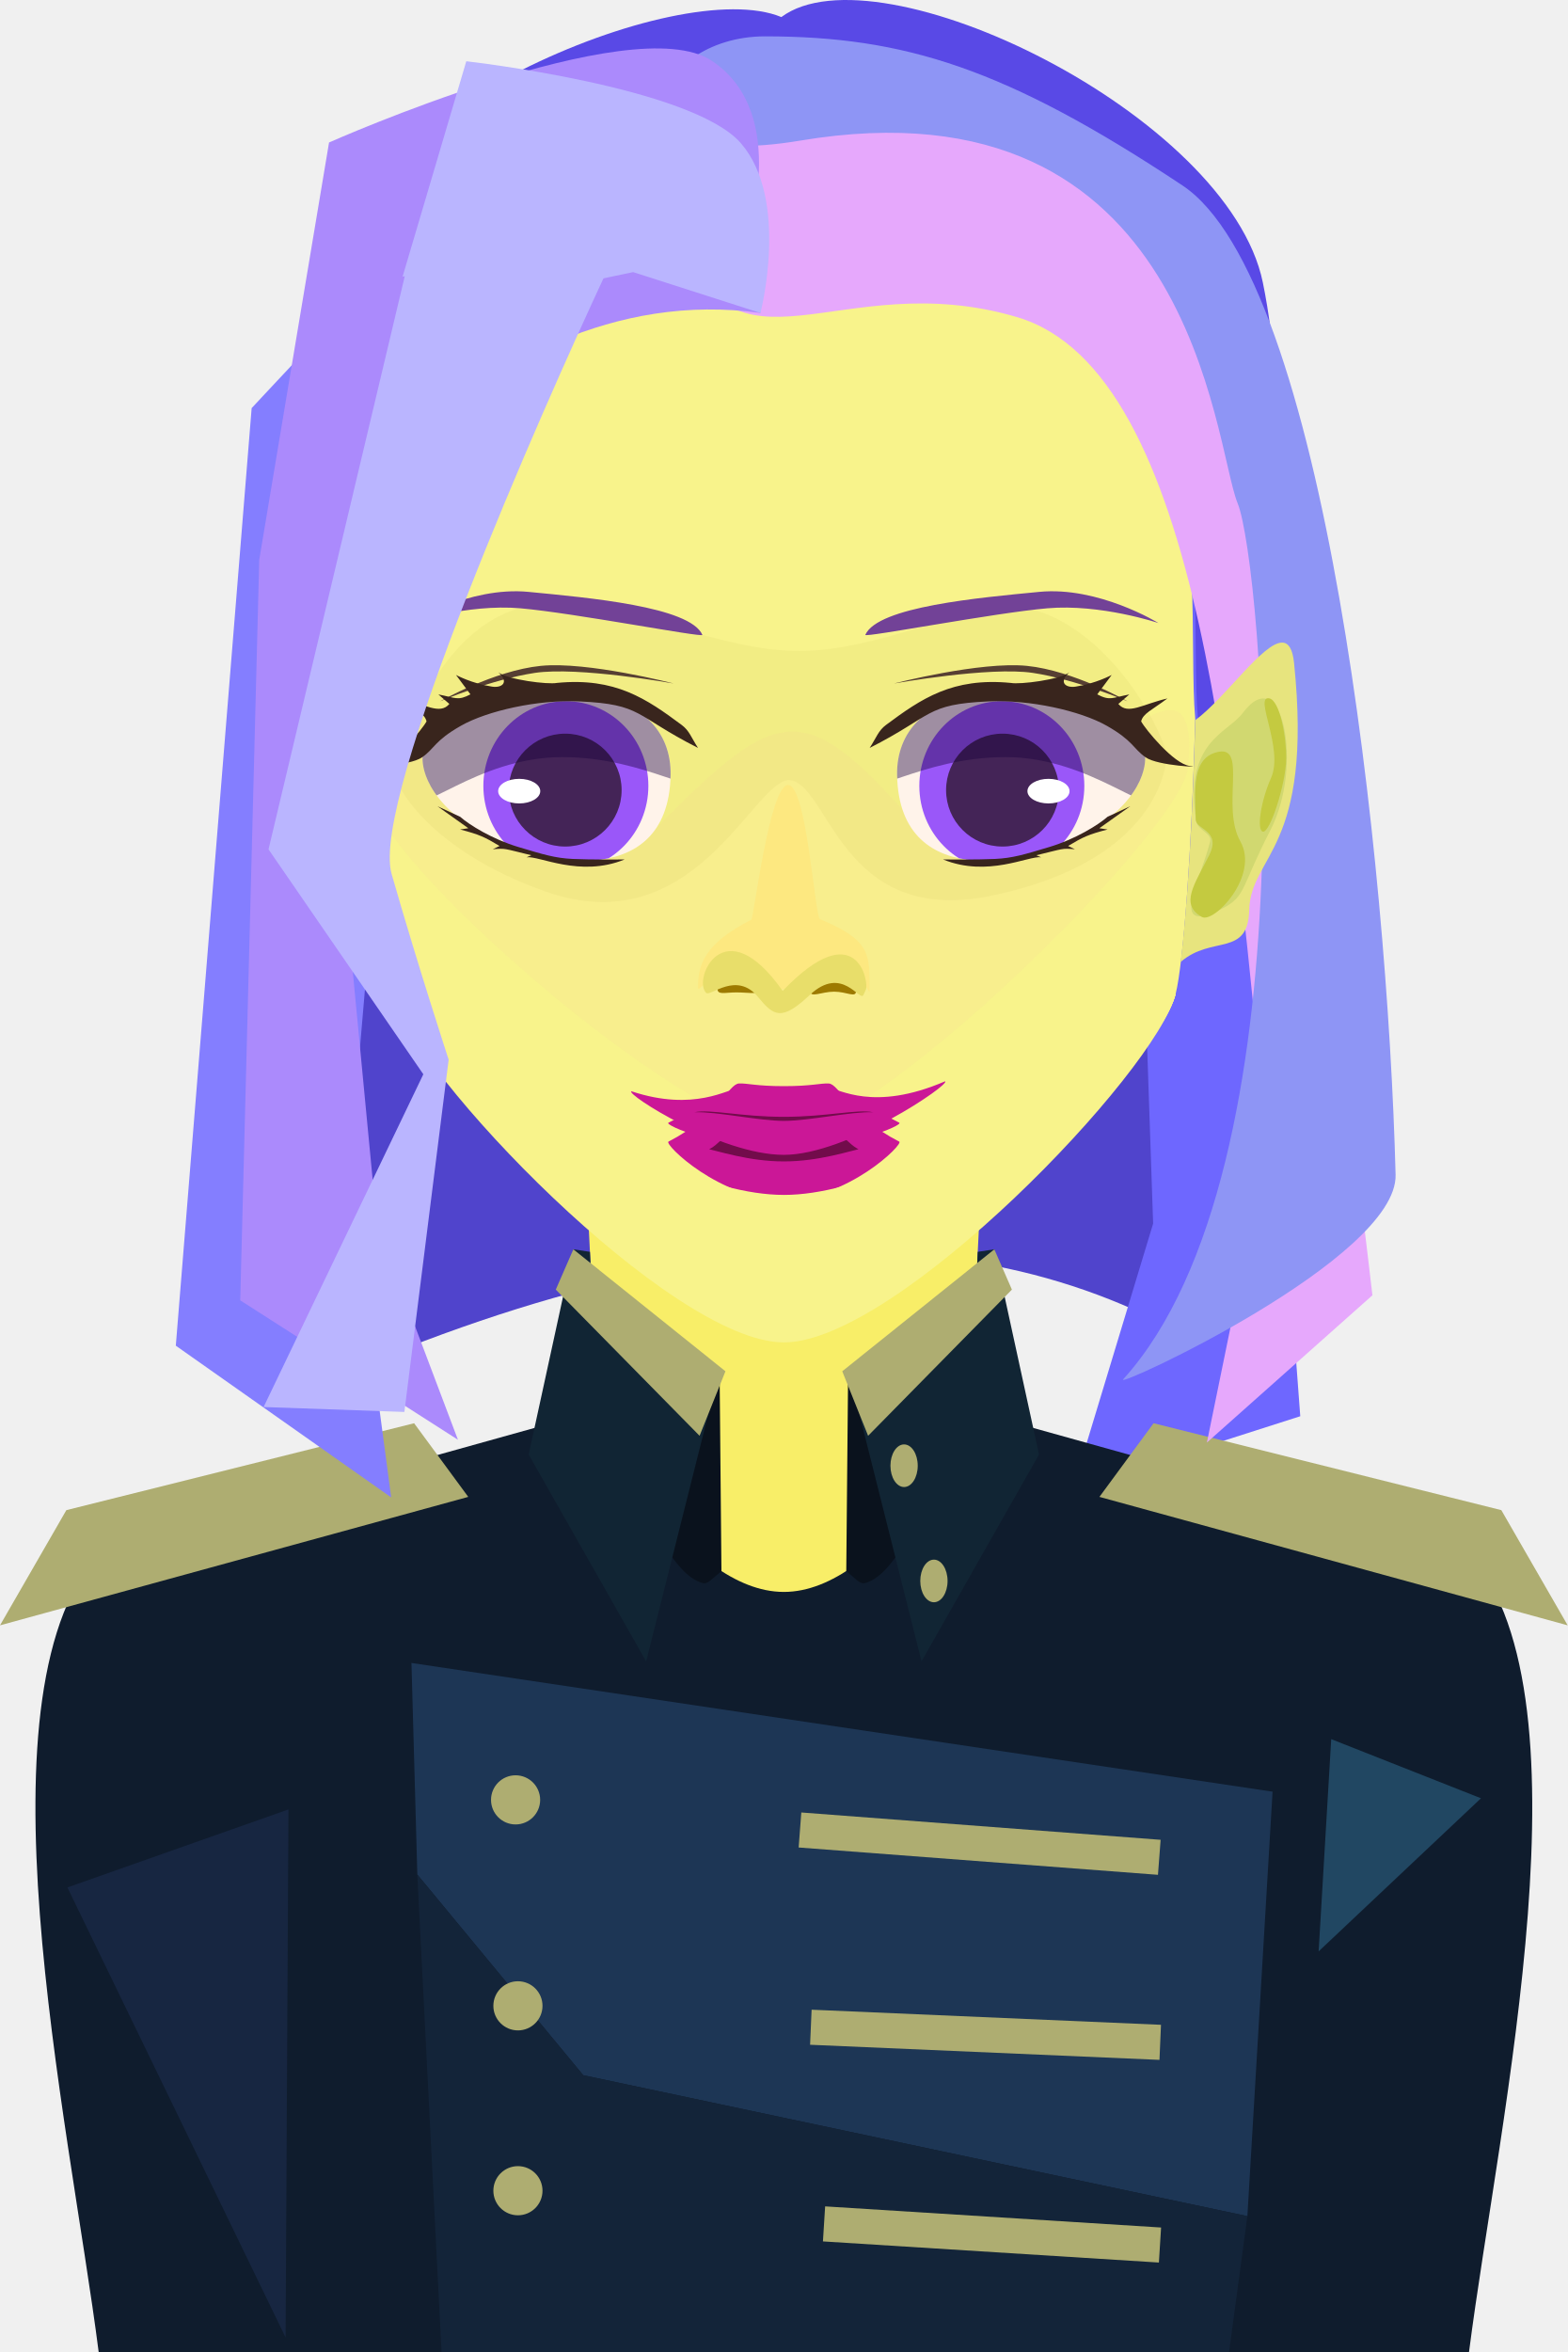
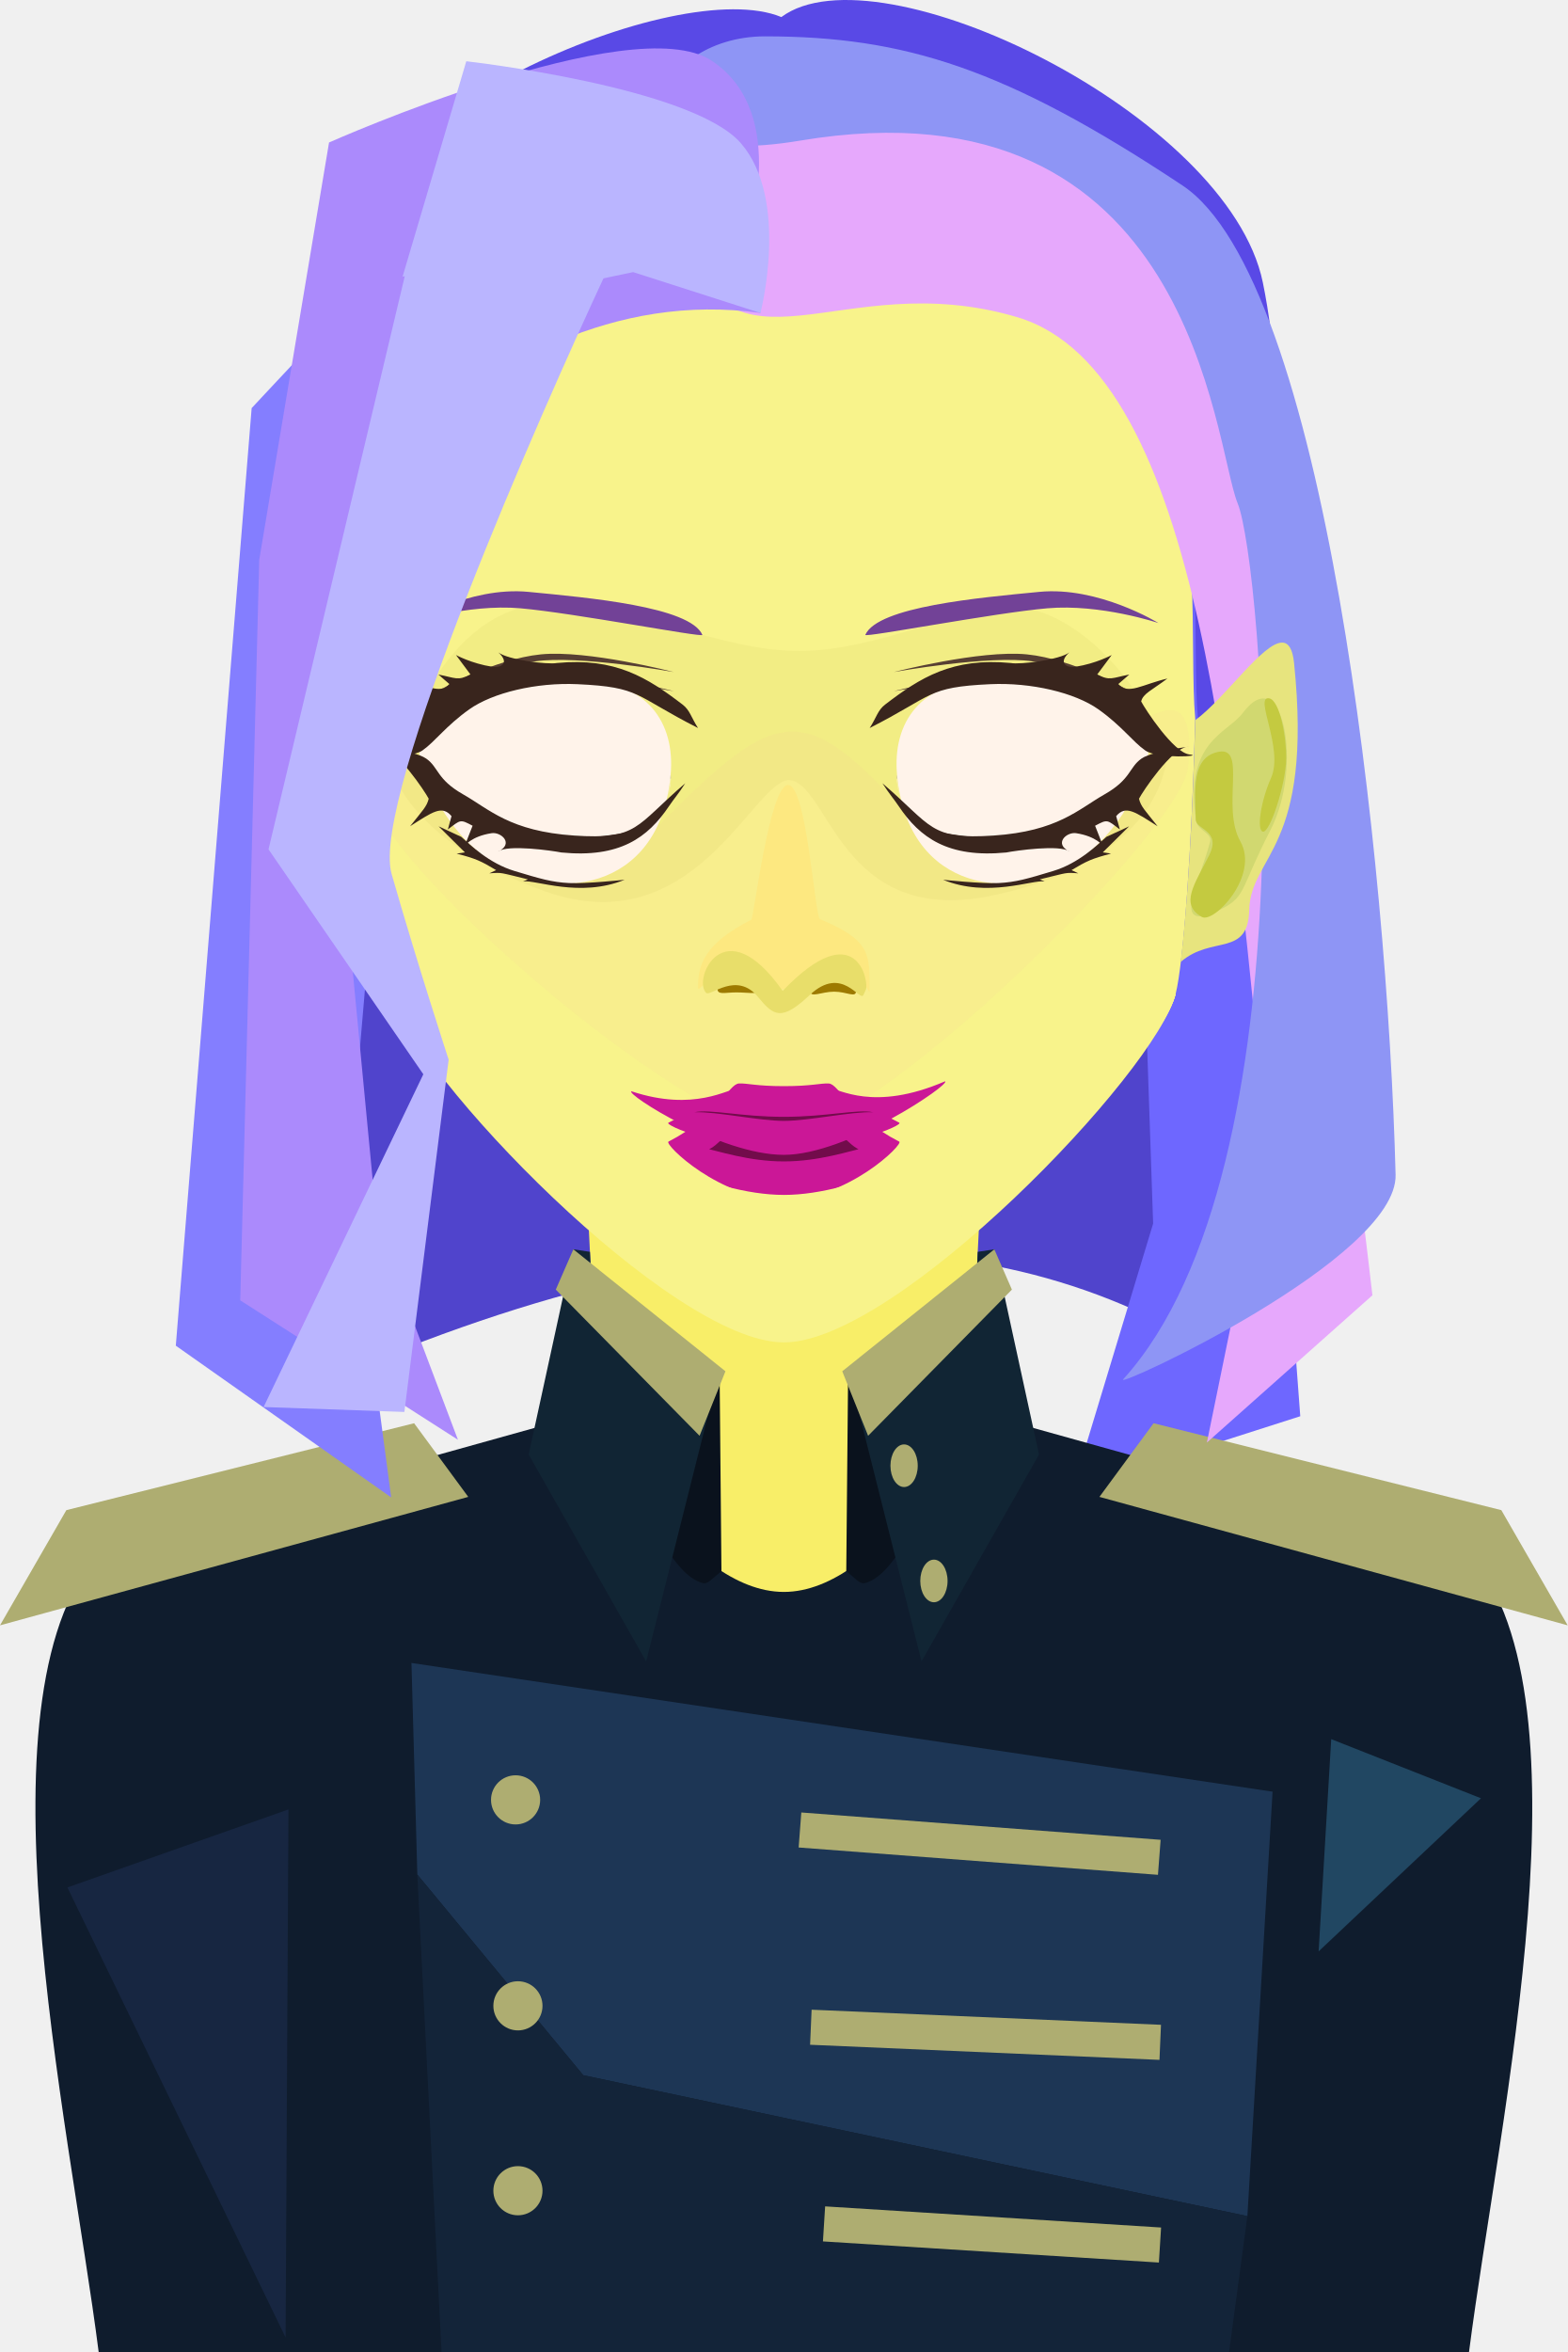
<svg xmlns="http://www.w3.org/2000/svg" viewBox="0 0 200 300">
  <defs>
    <clipPath id="d">
      <use href="#a" />
    </clipPath>
    <clipPath id="c">
      <use href="#b" />
    </clipPath>
  </defs>
  <g data-label="Hair_back">
    <path d="M100.348 5.772C70.055 5.77 47.246 32.655 47.243 44.89l-8.339 132.473c55.25-24.91 94.603-22.012 122.876 0L153.44 44.89c-.002-12.233-22.8-39.117-53.093-39.118Z" style="fill:#5044cc" />
    <path d="m155.337 39.67-11.514 19.448 3.29 96.95-10.257 33.864 29.027-9.289z" style="fill:#6e67ff" />
  </g>
  <g data-label="Torso">
    <path data-label="body" d="m100 173.26-86.805 24.215C-3.817 215.063 8.778 270.22 12.588 300h174.824c3.81-29.779 16.405-84.937-.607-102.525z" style="fill:#0f1c2d" />
    <g data-label="pads">
      <path d="m8.466 192.62 44.365-11.085 6.908 9.395L0 207.314ZM191.534 192.62l-44.365-11.085-6.908 9.395L200 207.314Z" style="fill:#aead71" />
    </g>
    <path data-label="neck" d="m73.227 118.675 3.127 62.987c0 0 11.163 21.39 23.646 21.39 12.483 0 23.646-21.39 23.646-21.39l3.127-62.987H100z" style="fill:#f8ee68" />
    <g data-label="flap">
      <path d="M52.493 212.112 162.35 228.53l-3.212 54.14-84.73-17.975-21.166-25.594Z" style="fill:#1d3655" />
      <path d="M53.24 239.102 56.33 300H156.8l2.337-17.33-84.729-17.975z" style="fill:#132439" />
      <circle cx="65.777" cy="229.575" r="3.134" style="fill:#aead71" />
      <circle cx="66.076" cy="255.845" r="3.134" style="fill:#aead71" />
      <circle cx="66.076" cy="279.428" r="3.134" style="fill:#aead71" />
      <path d="m102.229 231.184 45.84 3.485-.34 4.465-45.84-3.485zM103.542 256.34l44.573 1.926-.193 4.473-44.574-1.927zM105.268 281.426l42.86 2.696-.28 4.467-42.86-2.695z" style="fill:#aead71" />
    </g>
    <g data-label="collar">
      <path d="m91.803 174.944.236 25.446c-1.01.81-1.721 1.698-2.333 1.549-2.083-.509-3.796-3.001-4.851-4.655" style="fill:#0a121d" />
      <path d="m91.722 174.972-16.39-13.782-.068-1.517-2.117-.321-5.7 26.174 14.987 26.386z" style="fill:#112534" />
      <path d="m73.147 159.352 19.402 15.555-3.3 8.23-18.344-18.645z" style="fill:#aead71" />
      <path d="m108.201 174.944-.237 25.446c1.011.81 1.722 1.698 2.334 1.549 2.083-.509 3.796-3.001 4.85-4.655" style="fill:#0a121d" />
      <path d="m108.278 174.972 16.39-13.782.068-1.517 2.117-.321 5.7 26.174-14.987 26.386z" style="fill:#112534" />
      <path d="m126.853 159.352-19.402 15.555 3.3 8.23 18.344-18.645z" style="fill:#aead71" />
      <ellipse cx="115.34" cy="186.954" rx="1.741" ry="2.718" style="fill:#aead71" />
      <ellipse cx="119.146" cy="201.651" rx="1.741" ry="2.718" style="fill:#aead71" />
    </g>
    <path d="m168.227 248.9 20.711-19.528-19.105-7.541z" style="fill:#214762" />
    <path data-label="path30" d="m8.601 240.746 28.2-9.954-.366 67.352z" style="fill:#172641" />
  </g>
  <g data-label="Face">
    <path data-label="skin" d="M100.014 24.678c-59.78 0-50.869 48.433-52.498 67.083.437 16.632 1.516 31.106 2.5 35.002C52.565 136.846 85.575 165.56 100 165.56c14.425 0 47.44-28.715 49.988-38.798.986-3.9 2.06-18.4 2.496-35.053-1.61-18.685 7.26-67.032-52.47-67.032z" style="fill:#f8f38b" />
    <path data-label="shadow" d="M148.864 96.099c0 0 .294 13.405-22.333 18.137-19.52 4.082-20.737-14.607-25.957-14.748-4.658.46-12.028 20.788-30.803 14.281-15.47-5.362-21.321-15.051-19.467-18.02 4.021-6.444 9.024-23.219 28.014-17.915 23.314 6.513 22.98 7.512 47.573-.499 11.877-1.653 20.91 12.086 22.973 18.764z" style="fill:#826500;fill-opacity:.05" />
    <path data-label="flush" d="M151.562 97.929c-.803 7.914-40.67 47.474-51.715 46.562-13.53-1.118-52.101-35.29-52.45-43.23-1.232-27.97 26.774 14.115 34.166 6.547 18.234-18.668 20.538-19.514 36.462-1.304 8.978 10.267 35.956-32.437 33.537-8.575z" style="fill:#f7ac9f;fill-opacity:.076" />
    <g data-label="Mouth" style="fill:#cb1797">
      <g data-label="closed" style="fill:#cb1797">
        <path data-label="jaw" d="M100.014 152.412c-18.728.002-49.998-25.65-49.998-25.65 2.549 10.084 35.559 38.799 49.984 38.799 14.425 0 47.44-28.715 49.988-38.798 0 0-31.246 25.647-49.974 25.65z" style="fill:#f8f38b" />
        <path data-label="flesh" d="M95.104 139.635c-1.165.054-2.265.728-7.702 3.51-.52.265 5.64 2.867 12.598 2.867 6.957 0 13.118-2.602 12.598-2.868-5.437-2.781-6.537-3.455-7.702-3.509-.905-.042-1.852.29-4.896.29-3.044 0-3.99-.332-4.896-.29z" style="fill:#720c4b" />
        <path data-label="lips" d="M94.28 139.098c-1.361.064-2.647.85-8.999 4.1-.608.311 6.59 3.352 14.719 3.35 8.129.002 15.327-3.038 14.719-3.35-6.352-3.25-7.638-4.036-8.998-4.1-1.059-.049-2.165.339-5.721.34-3.556-.001-4.662-.39-5.72-.34zm5.72 2.958c5.515 0 6.546-.136 7.946.296-1.986-.103-4.718-.193-7.946-.193-3.228 0-5.96.09-7.946.193 1.4-.432 2.431-.296 7.946-.296z" style="fill:#cb1797" />
      </g>
      <g data-label="open">
        <path data-label="jaw" d="M100.014 158.076c-18.728.002-49.998-31.313-49.998-31.313 2.549 10.083 35.559 44.462 49.984 44.462 14.425 0 47.44-34.379 49.988-44.462 0 0-31.246 31.312-49.974 31.313z" style="fill:#f8f38b" />
        <path data-label="flesh" d="M94.275 139.083c-1.165.054-2.3 3.835-7.736 6.616-.52.266 6.504 6.77 13.461 6.77 6.957 0 13.843-6.4 13.323-6.666-5.437-2.782-6.64-6.597-7.805-6.651-.906-.043-2.474.15-5.518.151-3.044 0-4.82-.263-5.725-.22z" style="fill:#720c4b" />
        <path data-label="lips" d="M94.28 138.2c-1.361.064-2.647 4.165-8.999 7.415-.608.311 6.59 7.399 14.719 7.398 8.129 0 15.327-7.087 14.719-7.398-6.352-3.25-7.638-7.351-8.998-7.414-1.059-.05-2.165.338-5.721.339-3.556-.001-4.662-.389-5.72-.34zm5.72 2.13c5.515 0 9.049 8.542 10.984 5.889-2.746.631-6.521 1.92-10.984 1.92-4.463 0-8.238-1.29-10.984-1.92 1.935 2.653 5.47-5.89 10.984-5.89z" style="fill:#cb1797" />
      </g>
      <g data-label="smile" style="fill:#cb1797">
        <path data-label="jaw" d="M100.014 152.412c-18.728.002-49.998-25.65-49.998-25.65 2.549 10.084 35.559 38.799 49.984 38.799 14.425 0 47.44-28.715 49.988-38.798 0 0-31.246 25.647-49.974 25.65z" style="fill:#f8f38b" />
        <path data-label="flesh" d="M95.104 139.635c-1.165.054-5.683 1.313-11.218 1.263-.52.266 9.157 5.945 16.114 5.944 6.957 0 18.099-6.752 17.578-7.018-7.097 1.271-11.517-.135-12.682-.19-.905-.041-1.852.29-4.896.29-3.044 0-3.99-.331-4.896-.29z" style="fill:#720c4b" />
        <path data-label="lips" d="M94.28 138.778c-1.361.063-5.679 3.09-13.723.417-.803.31 11.314 8.11 19.443 8.108 8.129.001 21.369-9.067 20.566-9.378-9.167 3.944-13.485.916-14.845.853-1.059-.05-2.165.7-5.721.701-3.556 0-4.662-.75-5.72-.7zm5.72 3.674c5.515 0 9.39-1.015 11.399-.583-2.85-.103-8.17 1.1-11.399 1.1-3.228 0-8.549-1.203-11.399-1.1 2.01-.432 5.884.583 11.399.583z" style="fill:#cb1797" />
      </g>
    </g>
    <g data-label="nose">
      <path d="M110.943 126.368c.056 1.19-2.552-6.942-7.065-2.71-3.921 3.677-5 2.969-7.194.294-3.01-3.67-7.616 2.946-7.627 2.089-.037-2.929.741-5.645 6.792-8.73.308-.156 2.333-17.228 4.704-17.188 2.372.043 3.394 16.846 4.065 17.125 6.487 2.691 6.325 4.41 6.325 9.12z" style="fill:#fde880" />
      <path d="M109.218 126.398c0 .943-1.183.091-2.801.091-1.618 0-3.058.852-3.058-.091 0-.944 1.312-1.71 2.93-1.71 1.617 0 2.929.766 2.929 1.71zM97.372 126.028c0 .943-1.782.554-3.4.554-1.617 0-2.458.39-2.458-.554 0-.944 1.311-1.71 2.929-1.71 1.618 0 2.93.766 2.93 1.71z" style="fill:#9d7a00" />
      <path d="M110.154 126.904c-.453.978-2.702-3.881-6.84 0-3.598 3.374-4.588 2.724-6.6.27-2.761-3.365-6.081-.006-6.625-.532-1.754-1.68 2.243-10.954 9.76-.252 9.466-9.867 11.06-1.118 10.607-.14z" style="fill:#e8de6a" />
    </g>
-     <g data-label="eye_right">
-       <g data-label="ball">
-         <path data-label="white" id="b" d="M114.448 98.894c-.114-5.72 3.895-9.71 10.85-10.184 9.737-.663 13.51.172 20.784 7.787 0 0 .674 4.98-7.42 9.779-6.411 3.8-23.907 7.912-24.214-7.382z" style="fill:#fff3ea" />
-         <g data-label="clip_group" clip-path="url(#c)">
-           <g data-label="iris">
-             <ellipse data-label="path5" cx="127.81" cy="100.241" rx="10.525" ry="10.799" style="fill:#9a57f9" />
-             <circle cx="127.896" cy="100.779" r="7.199" style="fill:#442457" />
-           </g>
-           <path data-label="shadow" d="M147.1 101.36c-.043 3.39-7.776-4.791-18.807-4.791-11.032 0-17.954 5.855-17.954 2.464 0-3.39 8.37-12.392 19.4-12.392 8.512.345 17.485 4.498 17.361 14.718Z" style="fill:#1a023d;fill-opacity:.416" />
-           <ellipse data-label="highlight" cx="133.762" cy="100.91" rx="2.686" ry="1.569" style="fill:#fff" />
+     <g data-label="eye_left">
+       <g data-label="whites">
+         <g data-label="closed">
+           <path data-label="white" id="b" d="M85.552 98.894c.003-.545 1.264 9.547-13.796 7.738-11.2-1.344-15.3-5.836-17.838-10.135 0 0 .991 4.244 9.924 8.339 1.688.773 21.637 6.401 21.71-5.942z" style="fill:#fff3ea" />
+         </g>
+         <g data-label="open">
+           <path data-label="white" d="M85.552 98.894c.652-6.843-3.162-12.005-11.24-12.088-9.76-.1-13.559 1.588-20.833 9.203 0 0 1.544 8.808 9.374 14.026 7.387 4.924 21.249 4.088 22.7-11.14z" style="fill:#fff3ea" />
        </g>
      </g>
-       <path data-label="crease" d="M114.052 87.181c0 0 12.16-2.184 17.706-1.354 5.547.83 12.094 3.628 12.094 3.628 0 0-6.891-3.93-12.844-4.523-5.952-.594-16.956 2.25-16.956 2.25z" style="fill:#573f33" />
-       <path data-label="lash_top" d="M110.95 95.398c.896-1.395 1.119-2.213 2.08-2.927 4.495-3.34 8.471-6.089 15.92-5.364 1.165.23 6.29-.415 7.47-1.353-1.444 1.305-.432 2.016.798 1.827 2.604-.4 4.608-1.49 4.608-1.49l-1.842 2.474c1.616.856 1.896.435 4.089.012l-1.4 1.21c1.213 1.449 3.136.013 6.263-.701-2.002 1.504-3.11 1.915-3.352 2.926.488.943 4.172 5.463 6.21 5.685 2.039.222-4.037.025-5.646-1.102-1.61-1.128-1.559-2.093-4.938-4.016-3.38-1.923-9.854-3.36-15.097-3.117-8.131.377-6.951 1.77-15.163 5.936z" style="fill:#39251d" />
-       <path data-label="lash_bot" d="M126.963 109.557c2.197-.104 3.67-.546 6.952-1.535 3.282-.99 6.235-2.82 7.383-3.843l2.895-1.342-3.94 2.805 1.052.16c-2.462.643-3.133.956-5.042 2.106l.87.412c-1.708-.128-1.296-.106-4.919.768l.615.261c-1.563-.24-6.811 2.611-12.515.277 0 0 4.453.038 6.65-.068z" style="fill:#39251d" />
-     </g>
-     <g data-label="eye_left">
-       <g data-label="ball">
-         <path data-label="white" id="a" d="M85.552 98.894c.115-5.72-3.895-9.71-10.85-10.184-9.737-.663-13.51.172-20.784 7.787 0 0-.673 4.98 7.421 9.779 6.411 3.8 23.907 7.912 24.213-7.382z" style="fill:#fff3ea" />
-         <g data-label="clip_group" clip-path="url(#d)">
-           <g data-label="iris">
-             <ellipse cx="72.191" cy="100.241" rx="10.525" ry="10.799" style="fill:#9a57f9" />
-             <circle cx="72.104" cy="100.779" r="7.199" style="fill:#442457" />
-           </g>
-           <path data-label="shadow" d="M52.9 101.36c.043 3.39 7.777-4.791 18.808-4.791 11.031 0 17.953 5.855 17.953 2.464 0-3.39-8.369-12.392-19.4-12.392-8.511.345-17.485 4.498-17.36 14.718z" style="fill:#1a023d;fill-opacity:.416" />
-           <ellipse data-label="highlight" cx="66.239" cy="100.91" rx="2.686" ry="1.569" style="fill:#fff" />
+       <g data-label="ball" clip-path="url(#c)">
+         <g data-label="iris">
+           <ellipse data-label="path5" cx="72.191" cy="100.241" rx="10.525" ry="10.799" style="fill:#9a57f9" />
+           <circle cx="72.104" cy="100.779" r="7.199" style="fill:#442457" />
+         </g>
+         <path data-label="shadow" d="M52.9 101.36c.043 3.39 7.777-4.791 18.808-4.791 11.031 0 17.953 5.855 17.953 2.464 0-3.39-5.883-12.944-16.914-12.944-8.512.344-19.97 5.05-19.847 15.27z" style="fill:#1a023d;fill-opacity:.416" />
+         <ellipse data-label="highlight" cx="66.239" cy="100.91" rx="2.686" ry="1.569" style="fill:#fff" />
+       </g>
+       <g data-label="features">
+         <g data-label="closed">
+           <path data-label="crease" d="M85.949 88.158c0 0-12.16-2.185-17.707-1.355-5.546.83-12.094 3.629-12.094 3.629 0 0 6.892-3.93 12.844-4.524 5.953-.593 16.957 2.25 16.957 2.25z" style="fill:#573f33" />
+           <path data-label="lash_top" d="M87.423 99.907c-.897 1.395-1.412 1.934-2.08 2.927-2.7 4.01-6.274 6.626-13.724 5.901-1.165-.23-6.892-1.055-8.073-.116 2.065-.995.397-2.534-.833-2.345-2.604.4-3.432 1.622-3.432 1.622l1.011-2.572c-1.616-.856-1.505-.777-3.16.476l.472-1.699c-1.213-1.448-2.424-.536-5.287 1.288 1.612-2.04 2.134-2.501 2.376-3.512-.488-.943-4.124-6.39-6.162-6.613-2.038-.221 4.233.366 5.842 1.493 1.61 1.127 1.314 2.63 4.694 4.553 3.38 1.923 5.99 4.714 14.169 5.265 8.18.551 7.781-1.184 14.187-6.668z" style="fill:#39251d" />
+           <path data-label="lash_bot" d="M72.968 106.91c-2.196-.103-3.67-.545-6.952-1.535-3.282-.989-6.234-2.82-7.383-3.842l-2.894-1.477 3.94 2.94-1.026-.039c2.461.643 3.193 1.043 5.102 2.192l-1.035.136c1.735.166 1.374.282 4.997 1.156l-.84.011c1.53.036 7.012 2.136 12.716-.198 0 0-4.428.763-6.625.657z" style="fill:#39251d" />
+         </g>
+         <g data-label="open">
+           <path data-label="crease" d="M85.949 85.717c0 0-12.16-2.185-17.707-1.355-5.546.83-12.094 3.628-12.094 3.628 0 0 6.892-3.93 12.844-4.523 5.953-.594 16.957 2.25 16.957 2.25z" style="fill:#573f33" />
+           <path data-label="lash_top" d="M89.05 92.859c-.896-1.395-1.026-2.269-1.976-2.996-4.467-3.42-8.575-6.02-16.024-5.295-1.165.23-6.289-.415-7.47-1.353 1.444 1.305.432 2.016-.797 1.827-2.605-.401-4.608-1.49-4.608-1.49l1.841 2.474c-1.616.856-1.896.435-4.088.012l1.4 1.21c-1.214 1.449-3.137.013-6.264-.701 2.002 1.504 3.111 1.915 3.353 2.926-.488.943-4.124 6.537-6.162 6.76-2.038.22 4.037.61 5.646-.516 1.61-1.128 2.964-3.107 5.964-5.238 3-2.13 8.572-3.454 13.815-3.21 8.131.376 7.158 1.424 15.37 5.59z" style="fill:#39251d" />
+           <path data-label="lash_bot" d="M72.598 112.633c-2.197-.104-3.67-.546-6.952-1.535-3.282-.99-5.649-3.333-6.797-4.356l-2.895-1.342 3.354 3.318-1.052.16c2.462.643 3.133.957 5.042 2.106l-.87.412c1.708-.127 1.296-.106 4.919.768l-.615.261c1.563-.24 7.25 2.123 12.955-.21 0 0-4.893.525-7.09.419z" style="fill:#39251d" />
        </g>
      </g>
-       <path data-label="crease" d="M85.949 87.181c0 0-12.16-2.184-17.707-1.354-5.546.83-12.094 3.628-12.094 3.628 0 0 6.892-3.93 12.844-4.523 5.953-.594 16.957 2.25 16.957 2.25z" style="fill:#573f33" />
-       <path data-label="lash_top" d="M89.05 95.398c-.896-1.395-1.119-2.213-2.08-2.927-4.495-3.34-8.47-6.089-15.92-5.364-1.165.23-6.289-.415-7.47-1.353 1.444 1.305.432 2.016-.797 1.827-2.605-.4-4.608-1.49-4.608-1.49l1.841 2.474c-1.616.856-1.896.435-4.088.012l1.4 1.21c-1.214 1.449-3.137.013-6.264-.701 2.002 1.504 3.111 1.915 3.353 2.926-.488.943-4.173 5.463-6.211 5.685-2.038.222 4.037.025 5.647-1.102 1.609-1.128 1.558-2.093 4.938-4.016 3.38-1.923 9.853-3.36 15.096-3.117 8.131.377 6.951 1.77 15.164 5.936z" style="fill:#39251d" />
-       <path data-label="lash_bot" d="M73.037 109.557c-2.196-.104-3.67-.546-6.952-1.535-3.282-.99-6.234-2.82-7.382-3.843l-2.895-1.342 3.94 2.805-1.052.16c2.461.643 3.132.956 5.041 2.106l-.87.412c1.709-.128 1.296-.106 4.92.768l-.616.261c1.564-.24 6.812 2.611 12.516.277 0 0-4.453.038-6.65-.068z" style="fill:#39251d" />
+     </g>
+     <g data-label="eye_right">
+       <g data-label="whites">
+         <g data-label="closed">
+           <path data-label="white" id="a" d="M114.448 98.894c-.003-.545-1.264 9.547 13.797 7.738 11.2-1.344 15.3-5.836 17.837-10.135 0 0-.99 4.244-9.924 8.339-1.687.773-21.636 6.401-21.71-5.942z" style="fill:#fff3ea" />
+         </g>
+         <g data-label="open">
+           <path data-label="white" d="M114.448 98.894c-.651-6.843 3.163-12.005 11.241-12.088 9.76-.1 13.558 1.588 20.833 9.203 0 0-1.544 8.808-9.375 14.026-7.387 4.924-21.248 4.088-22.699-11.14z" style="fill:#fff3ea" />
+         </g>
+       </g>
+       <g data-label="ball" clip-path="url(#d)">
+         <g data-label="iris">
+           <ellipse data-label="path5" cx="127.81" cy="100.241" rx="10.525" ry="10.799" style="fill:#9a57f9" />
+           <circle cx="127.896" cy="100.779" r="7.199" style="fill:#442457" />
+         </g>
+         <path data-label="shadow" d="M147.1 101.36c-.043 3.39-7.776-4.791-18.807-4.791-11.032 0-17.954 5.855-17.954 2.464 0-3.39 5.883-12.944 16.915-12.944 8.511.344 19.97 5.05 19.846 15.27z" style="fill:#1a023d;fill-opacity:.416" />
+         <ellipse data-label="highlight" cx="133.762" cy="100.91" rx="2.686" ry="1.569" style="fill:#fff" />
+       </g>
+       <g data-label="features">
+         <g data-label="closed">
+           <path data-label="crease" d="M114.052 88.158c0 0 12.16-2.185 17.706-1.355 5.547.83 12.094 3.629 12.094 3.629 0 0-6.891-3.93-12.844-4.524-5.952-.593-16.956 2.25-16.956 2.25z" style="fill:#573f33" />
+           <path data-label="lash_top" d="M112.578 99.907c.897 1.395 1.411 1.934 2.08 2.927 2.7 4.01 6.274 6.626 13.724 5.901 1.164-.23 6.892-1.055 8.072-.116-2.064-.995-.397-2.534.833-2.345 2.604.4 3.432 1.622 3.432 1.622l-1.011-2.572c1.616-.856 1.506-.777 3.16.476l-.471-1.699c1.213-1.448 2.424-.536 5.287 1.288-1.612-2.04-2.135-2.501-2.376-3.512.487-.943 4.123-6.39 6.162-6.613 2.038-.221-4.233.366-5.842 1.493-1.61 1.127-1.315 2.63-4.695 4.553-3.38 1.923-5.989 4.714-14.168 5.265-8.18.551-7.782-1.184-14.187-6.668z" style="fill:#39251d" />
+           <path data-label="lash_bot" d="M127.032 106.91c2.197-.103 3.67-.545 6.952-1.535 3.282-.989 6.235-2.82 7.383-3.842l2.895-1.477-3.94 2.94 1.026-.039c-2.462.643-3.193 1.043-5.102 2.192l1.034.136c-1.735.166-1.373.282-4.997 1.156l.84.011c-1.53.036-7.012 2.136-12.716-.198 0 0 4.429.763 6.625.657z" style="fill:#39251d" />
+         </g>
+         <g data-label="open">
+           <path data-label="crease" d="M114.052 85.717c0 0 12.16-2.185 17.706-1.355 5.547.83 12.094 3.628 12.094 3.628 0 0-6.891-3.93-12.844-4.523-5.952-.594-16.956 2.25-16.956 2.25z" style="fill:#573f33" />
+           <path data-label="lash_top" d="M110.95 92.859c.896-1.395 1.026-2.269 1.976-2.996 4.467-3.42 8.575-6.02 16.025-5.295 1.164.23 6.288-.415 7.469-1.353-1.444 1.305-.432 2.016.798 1.827 2.604-.401 4.608-1.49 4.608-1.49l-1.842 2.474c1.616.856 1.896.435 4.089.012l-1.4 1.21c1.213 1.449 3.136.013 6.263-.701-2.002 1.504-3.11 1.915-3.352 2.926.488.943 4.124 6.537 6.162 6.76 2.038.22-4.038.61-5.647-.516-1.61-1.128-2.964-3.107-5.964-5.238-3-2.13-8.572-3.454-13.815-3.21-8.13.376-7.158 1.424-15.37 5.59z" style="fill:#39251d" />
+           <path data-label="lash_bot" d="M127.403 112.633c2.196-.104 3.67-.546 6.951-1.535 3.282-.99 5.649-3.333 6.797-4.356l2.895-1.342-3.354 3.318 1.052.16c-2.461.643-3.132.957-5.041 2.106l.87.412c-1.709-.127-1.296-.106-4.92.768l.616.261c-1.564-.24-7.251 2.123-12.955-.21 0 0 4.892.525 7.089.419z" style="fill:#39251d" />
+         </g>
+       </g>
    </g>
    <g data-label="ear_left">
      <path d="M36.395 81.965c2.446-.087 7.295 7.082 11.115 9.893.344 13.004 1.086 24.534 1.862 30.84-4-3.466-8.586-.557-8.744-6.639-.182-7.022-8.17-7.686-5.72-31.494.187-1.824.718-2.573 1.487-2.6z" style="fill:#e7e47e" />
      <path d="M37.907 105.851c3.733 7.214 3.123 8.458 6.028 9.966 7.085 3.677 3.11-2.947 1.684-8.468-.278-1.074 1.586-1.44 1.77-2.61 1.596-10.155-3.96-11.172-5.926-13.788-5.147-6.845-7.736 6.823-3.556 14.9z" style="fill:#d1d870" />
      <path d="M41.758 107.325c-2.46 4.37 3.371 10.514 4.924 9.629 2.857-1.63.886-4.21-.94-7.861-1.6-3.206 1.676-3.231 1.706-4.548.084-3.693.617-8.016-2.963-8.66-3.58-.643-.266 7.071-2.727 11.44zM35.913 96.812c.055 3.244 2.083 9.48 2.98 9.265.8-.194.29-3.841-1.049-6.85-1.657-3.727 2.212-10.46.26-10.157-1.397.216-2.239 5.06-2.191 7.742z" style="fill:#c4ca40" />
    </g>
    <g data-label="brows">
      <path data-label="brow_right" d="M110.391 80.982c1.575-3.617 14.622-4.75 22.193-5.487 7.57-.737 15.208 3.975 15.208 3.975 0 0-7.364-2.478-14.198-1.88-6.833.598-23.203 3.755-23.203 3.392z" style="fill:#724297" />
      <path data-label="brow_left" d="M89.609 80.982c-1.575-3.617-14.622-4.75-22.192-5.487-7.57-.737-15.208 3.975-15.208 3.975 0 0 7.364-2.478 14.197-1.88 6.833.598 23.203 3.755 23.203 3.392z" style="fill:#724297" />
    </g>
  </g>
  <g data-label="Hair_mid">
    <path d="M99.682 2.176C86.535-3.278 44.004 14.628 39.603 36.017c-6.471 31.459 6.18 78.923 8.249 55.84 1.665-18.584-7.374-67.178 52.502-67.178 59.876 0 50.813 48.594 52.478 67.178 2.069 23.083 14.745-24.381 8.273-55.84-4.4-21.389-49.07-43.045-61.423-33.841Z" style="fill:#5949e6" />
    <path d="M117.437 15.057c14.847-.02 26.557 9.813 35.194 19.844 8.637 10.03 22.458 130.313 22.458 130.313L153.97 184l7.702-37.605c-4.364-44.005-8.293-98.927-31.884-105.935-22.888-6.798-36.38 9.86-43.201-10.97-4.092-12.496 16.004-14.411 30.851-14.433Z" style="fill:#e6a8fc" />
    <path d="M157.898 64.205c-3.059-7.44-5.596-54.687-55.842-46.267C76.425 22.233 82.843 4.619 97.63 4.636c17.732.02 30.661 4.034 53.218 19.014 18.184 12.076 26.173 86.437 27.197 126.192.275 10.677-35.945 27.405-34.758 26.096 24.442-26.948 17.67-104.293 14.611-111.733z" style="fill:#8e95f5" />
  </g>
  <g data-label="Hair_front">
    <path d="M54.94 28.446c-1.936 1.161-22.835 23.608-22.835 23.608l-9.676 119.59 27.479 19.352-5.418-40.638Z" style="fill:#847eff" />
    <path d="m97.015 39.92-1.843-9.1c0 0 5.832-16.282-4.354-23.06-10.185-6.776-48.84 10.414-48.84 10.414l-8.906 53.231-2.422 94.457 27.772 17.78-10.318-27.308-6.324-66.158 8.159-33.109C62.68 46.433 78.379 37.324 97.015 39.92Z" style="fill:#ab8afc" />
    <path d="M59.487 7.813 51.359 35.29l.278-.061-17.38 73.107 19.75 28.688-20.378 42.443 17.96.63 5.648-44.935c0 0-3.997-12.212-7.28-23.706-2.747-9.613 19.381-59.541 27.03-75.95l3.786-.798 16.242 5.21c0 0 3.76-14.45-2.503-21.658C88.25 11.053 59.487 7.813 59.487 7.813Z" style="fill:#bab5ff" />
  </g>
  <g data-label="Ear_right">
    <path d="M163.605 81.965c-2.445-.087-7.294 7.082-11.114 9.893-.344 13.004-1.087 24.534-1.863 30.84 4-3.466 8.587-.557 8.744-6.639.182-7.022 8.17-7.686 5.721-31.494-.188-1.824-.718-2.573-1.488-2.6z" style="fill:#e7e47e" />
    <path d="M162.094 105.851c-3.733 7.214-3.123 8.458-6.028 9.966-7.086 3.677-3.11-2.947-1.684-8.468.277-1.074-1.587-1.44-1.77-2.61-1.597-10.155 3.959-11.172 5.926-13.788 5.146-6.845 7.735 6.823 3.556 14.9z" style="fill:#d1d870" />
    <path d="M158.242 107.325c2.461 4.37-3.37 10.514-4.923 9.629-2.858-1.63-.886-4.21.939-7.861 1.601-3.206-1.676-3.231-1.706-4.548-.083-3.693-.616-8.016 2.963-8.66 3.58-.643.266 7.071 2.727 11.44zM164.088 96.812c-.056 3.244-2.083 9.48-2.98 9.265-.8-.194-.29-3.841 1.048-6.85 1.658-3.727-2.212-10.46-.26-10.157 1.397.216 2.24 5.06 2.192 7.742z" style="fill:#c4ca40" />
  </g>
</svg>
